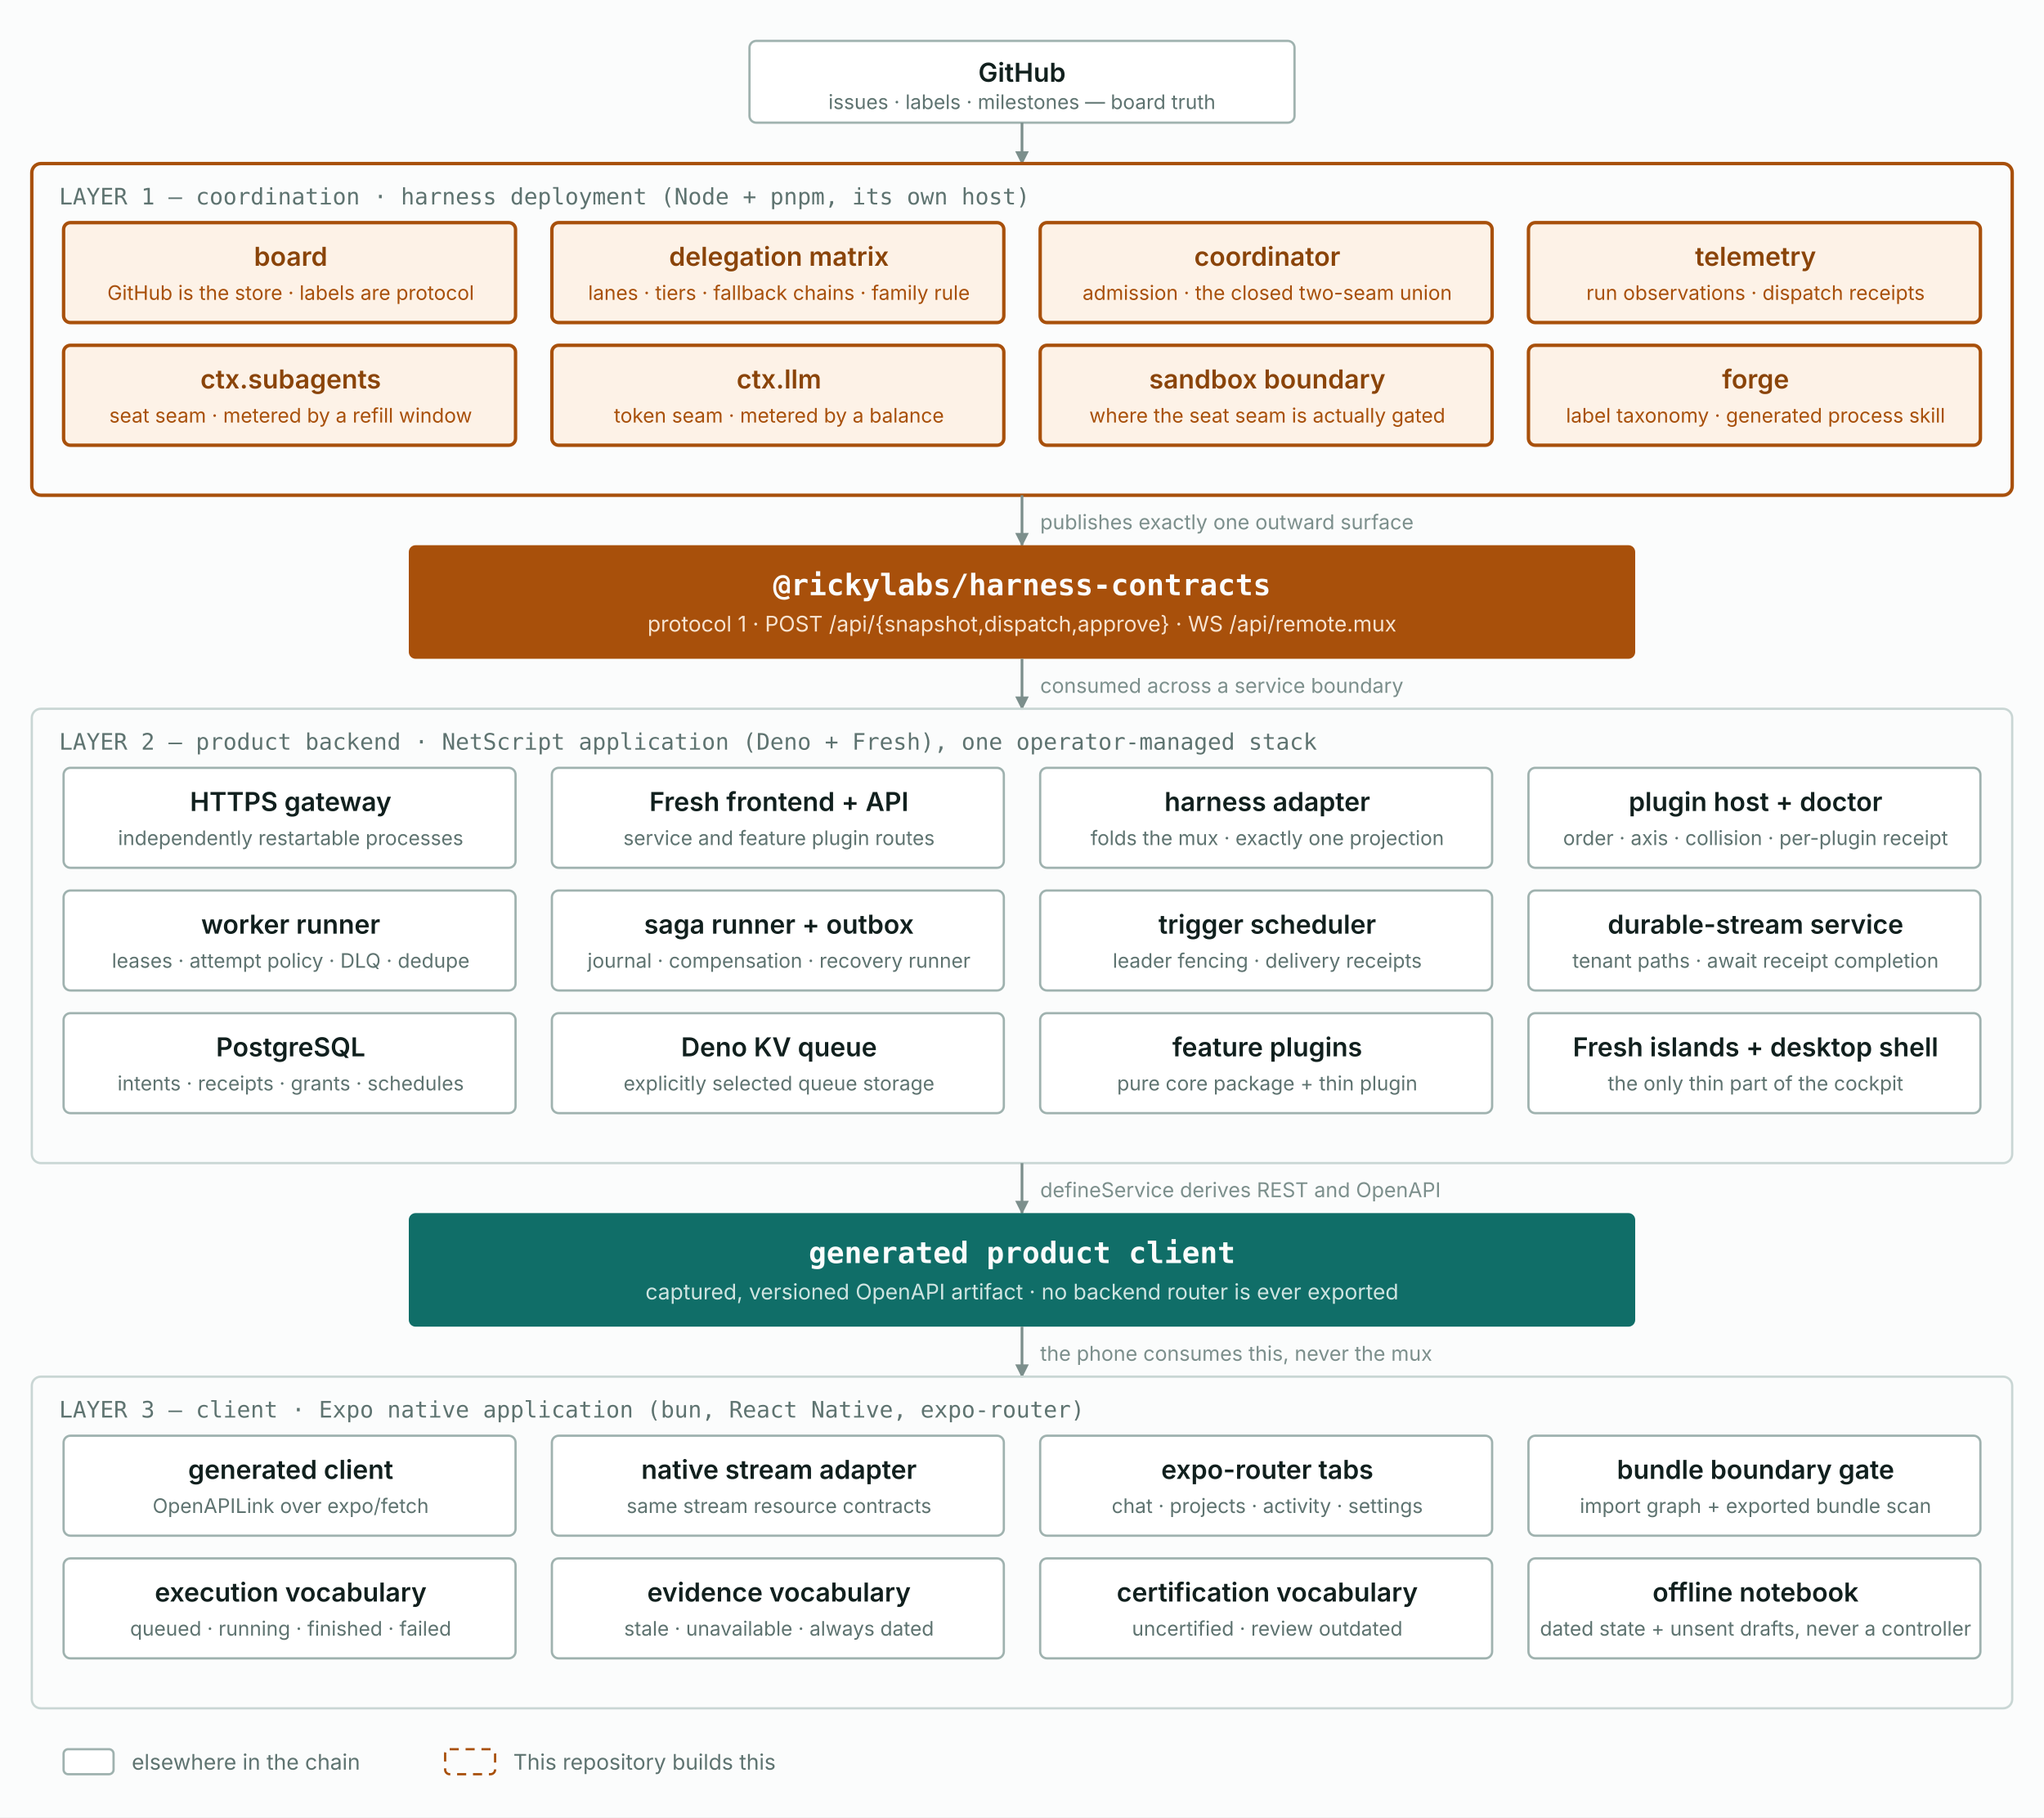
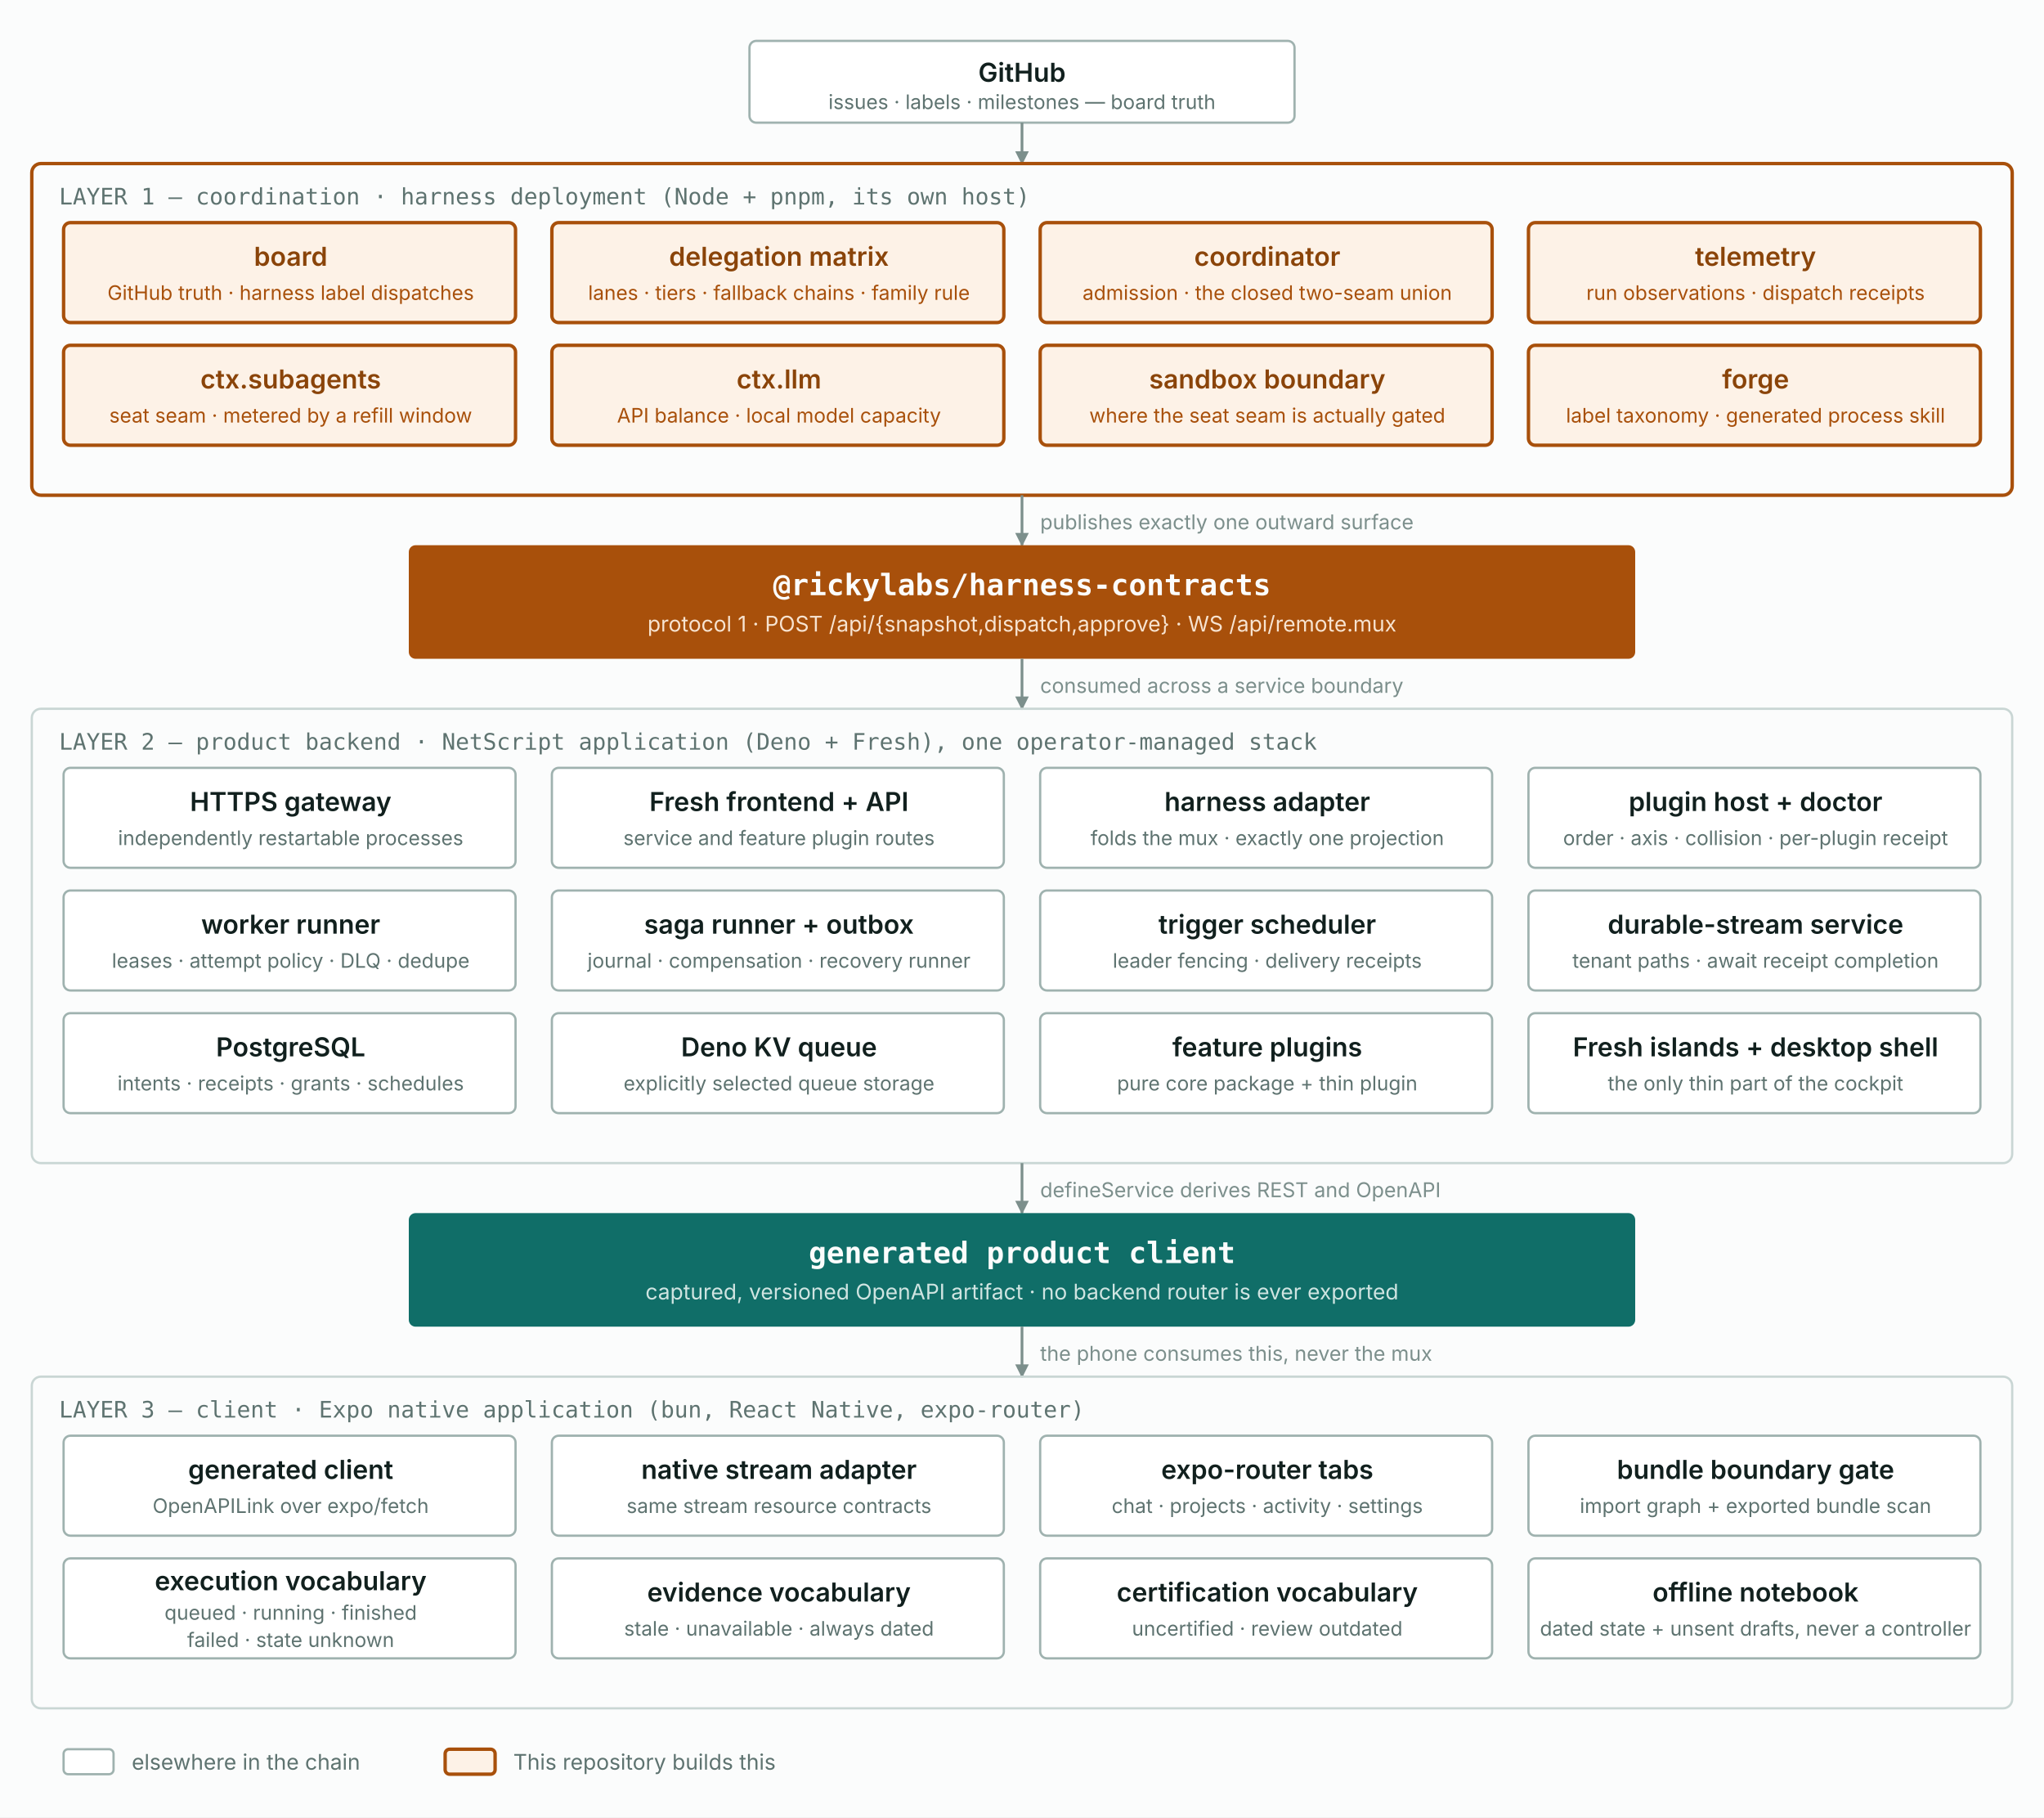
<svg xmlns="http://www.w3.org/2000/svg" viewBox="0 0 900 800" width="900" height="800" role="img" aria-label="Three-layer architecture. GitHub is board truth. Layer 1, coordination, publishes one contracts package. Layer 2, the product backend, consumes it and derives a generated client. Layer 3, the native client, consumes that generated client. Layer 1 and the contracts package are highlighted as this repository build scope.">
  <style>
    .bg    { fill: #FBFCFC; }
    .band  { fill: none; stroke: #C9D6D4; stroke-width: 1; }
    .node rect { fill: #FFFFFF; stroke: #9FB2AF; stroke-width: 1; }
    .node .t   { fill: #11201E; font: 600 11.5px system-ui, -apple-system, "Segoe UI", sans-serif; }
    .node .s   { fill: #5E7370; font: 400 8.8px system-ui, -apple-system, "Segoe UI", sans-serif; }
    .carrier rect { fill: #106E68; stroke: none; }
    .carrier .t   { fill: #FBFCFC; font: 700 13px ui-monospace, Menlo, Consolas, monospace; }
    .carrier .s   { fill: #CFE4E1; font: 400 9.5px system-ui, -apple-system, "Segoe UI", sans-serif; }
    .lbl   { fill: #5E7370; font: 400 10px ui-monospace, Menlo, Consolas, monospace; }
    .edge  { stroke: #7C8F8C; stroke-width: 1.2; fill: none; }
    .cap   { fill: #7C8F8C; font: 400 9px system-ui, -apple-system, "Segoe UI", sans-serif; }
    .lg    { fill: #5E7370; font: 400 9.5px system-ui, -apple-system, "Segoe UI", sans-serif; }
    /* --- build scope for this repository --- */
    #n-board rect, #n-matrix rect, #n-coord rect, #n-telemetry rect, #n-subagents rect, #n-llm rect, #n-sandbox rect, #n-forge rect { fill: #FDF2E7; stroke: #A8500B; stroke-width: 1.5; }
    #n-board .t, #n-matrix .t, #n-coord .t, #n-telemetry .t, #n-subagents .t, #n-llm .t, #n-sandbox .t, #n-forge .t { fill: #8A4409; }
    #n-board .s, #n-matrix .s, #n-coord .s, #n-telemetry .s, #n-subagents .s, #n-llm .s, #n-sandbox .s, #n-forge .s { fill: #A8500B; }
    #band1 { stroke: #A8500B; stroke-width: 1.5; }
    #n-carrier1 rect { fill: #A8500B; }
    #n-carrier1 .s { fill: #F7E3D0; }
  </style>
  <defs>
    <marker id="a" viewBox="0 0 10 10" refX="9" refY="5" markerWidth="5" markerHeight="5" orient="auto-start-reverse">
      <path d="M0 0 L10 5 L0 10 z" fill="#7C8F8C" />
    </marker>
    <marker id="ao" viewBox="0 0 10 10" refX="9" refY="5" markerWidth="5" markerHeight="5" orient="auto-start-reverse">
      <path d="M0 0 L10 5 L0 10 z" fill="#A8500B" />
    </marker>
  </defs>
  <rect class="bg" x="0" y="0" width="900" height="800" />
  <g class="node" id="n-github">
    <rect x="330" y="18" width="240" height="36" rx="3" />
    <text class="t" x="450" y="36" text-anchor="middle">GitHub</text>
    <text class="s" x="450" y="48" text-anchor="middle">issues · labels · milestones — board truth</text>
  </g>
  <line class="edge" x1="450" y1="54" x2="450" y2="72" marker-end="url(#a)" />
  <rect class="band" id="band1" x="14" y="72" width="872" height="146" rx="4" />
  <text class="lbl" x="26" y="90">LAYER 1 — coordination · harness deployment (Node + pnpm, its own host)</text>
  <g class="node" id="n-board">
    <rect x="28" y="98" width="199" height="44" rx="3" />
    <text class="t" x="128" y="117" text-anchor="middle">board</text>
-     <text class="s" x="128" y="132" text-anchor="middle">GitHub is the store · labels are protocol</text>
+     <text class="s" x="128" y="132" text-anchor="middle">GitHub truth · harness label dispatches</text>
  </g>
  <g class="node" id="n-matrix">
    <rect x="243" y="98" width="199" height="44" rx="3" />
    <text class="t" x="343" y="117" text-anchor="middle">delegation matrix</text>
    <text class="s" x="343" y="132" text-anchor="middle">lanes · tiers · fallback chains · family rule</text>
  </g>
  <g class="node" id="n-coord">
    <rect x="458" y="98" width="199" height="44" rx="3" />
    <text class="t" x="558" y="117" text-anchor="middle">coordinator</text>
    <text class="s" x="558" y="132" text-anchor="middle">admission · the closed two-seam union</text>
  </g>
  <g class="node" id="n-telemetry">
    <rect x="673" y="98" width="199" height="44" rx="3" />
    <text class="t" x="773" y="117" text-anchor="middle">telemetry</text>
    <text class="s" x="773" y="132" text-anchor="middle">run observations · dispatch receipts</text>
  </g>
  <g class="node" id="n-subagents">
    <rect x="28" y="152" width="199" height="44" rx="3" />
    <text class="t" x="128" y="171" text-anchor="middle">ctx.subagents</text>
    <text class="s" x="128" y="186" text-anchor="middle">seat seam · metered by a refill window</text>
  </g>
  <g class="node" id="n-llm">
    <rect x="243" y="152" width="199" height="44" rx="3" />
    <text class="t" x="343" y="171" text-anchor="middle">ctx.llm</text>
-     <text class="s" x="343" y="186" text-anchor="middle">token seam · metered by a balance</text>
+     <text class="s" x="343" y="186" text-anchor="middle">API balance · local model capacity</text>
  </g>
  <g class="node" id="n-sandbox">
    <rect x="458" y="152" width="199" height="44" rx="3" />
    <text class="t" x="558" y="171" text-anchor="middle">sandbox boundary</text>
    <text class="s" x="558" y="186" text-anchor="middle">where the seat seam is actually gated</text>
  </g>
  <g class="node" id="n-forge">
    <rect x="673" y="152" width="199" height="44" rx="3" />
    <text class="t" x="773" y="171" text-anchor="middle">forge</text>
    <text class="s" x="773" y="186" text-anchor="middle">label taxonomy · generated process skill</text>
  </g>
  <line class="edge" x1="450" y1="218" x2="450" y2="240" marker-end="url(#a)" />
  <text class="cap" x="458" y="233">publishes exactly one outward surface</text>
  <g class="carrier" id="n-carrier1">
    <rect x="180" y="240" width="540" height="50" rx="3" />
    <text class="t" x="450" y="262" text-anchor="middle">@rickylabs/harness-contracts</text>
    <text class="s" x="450" y="278" text-anchor="middle">protocol 1 · POST /api/{snapshot,dispatch,approve} · WS /api/remote.mux</text>
  </g>
  <line class="edge" x1="450" y1="290" x2="450" y2="312" marker-end="url(#a)" />
  <text class="cap" x="458" y="305">consumed across a service boundary</text>
  <rect class="band" id="band2" x="14" y="312" width="872" height="200" rx="4" />
  <text class="lbl" x="26" y="330">LAYER 2 — product backend · NetScript application (Deno + Fresh), one operator-managed stack</text>
  <g class="node" id="n-gateway">
    <rect x="28" y="338" width="199" height="44" rx="3" />
    <text class="t" x="128" y="357" text-anchor="middle">HTTPS gateway</text>
    <text class="s" x="128" y="372" text-anchor="middle">independently restartable processes</text>
  </g>
  <g class="node" id="n-fresh">
    <rect x="243" y="338" width="199" height="44" rx="3" />
    <text class="t" x="343" y="357" text-anchor="middle">Fresh frontend + API</text>
    <text class="s" x="343" y="372" text-anchor="middle">service and feature plugin routes</text>
  </g>
  <g class="node" id="n-adapter">
    <rect x="458" y="338" width="199" height="44" rx="3" />
    <text class="t" x="558" y="357" text-anchor="middle">harness adapter</text>
    <text class="s" x="558" y="372" text-anchor="middle">folds the mux · exactly one projection</text>
  </g>
  <g class="node" id="n-plugins">
    <rect x="673" y="338" width="199" height="44" rx="3" />
    <text class="t" x="773" y="357" text-anchor="middle">plugin host + doctor</text>
    <text class="s" x="773" y="372" text-anchor="middle">order · axis · collision · per-plugin receipt</text>
  </g>
  <g class="node" id="n-workers">
    <rect x="28" y="392" width="199" height="44" rx="3" />
    <text class="t" x="128" y="411" text-anchor="middle">worker runner</text>
    <text class="s" x="128" y="426" text-anchor="middle">leases · attempt policy · DLQ · dedupe</text>
  </g>
  <g class="node" id="n-sagas">
    <rect x="243" y="392" width="199" height="44" rx="3" />
    <text class="t" x="343" y="411" text-anchor="middle">saga runner + outbox</text>
    <text class="s" x="343" y="426" text-anchor="middle">journal · compensation · recovery runner</text>
  </g>
  <g class="node" id="n-triggers">
    <rect x="458" y="392" width="199" height="44" rx="3" />
    <text class="t" x="558" y="411" text-anchor="middle">trigger scheduler</text>
    <text class="s" x="558" y="426" text-anchor="middle">leader fencing · delivery receipts</text>
  </g>
  <g class="node" id="n-streams">
    <rect x="673" y="392" width="199" height="44" rx="3" />
    <text class="t" x="773" y="411" text-anchor="middle">durable-stream service</text>
    <text class="s" x="773" y="426" text-anchor="middle">tenant paths · await receipt completion</text>
  </g>
  <g class="node" id="n-postgres">
    <rect x="28" y="446" width="199" height="44" rx="3" />
    <text class="t" x="128" y="465" text-anchor="middle">PostgreSQL</text>
    <text class="s" x="128" y="480" text-anchor="middle">intents · receipts · grants · schedules</text>
  </g>
  <g class="node" id="n-kv">
    <rect x="243" y="446" width="199" height="44" rx="3" />
    <text class="t" x="343" y="465" text-anchor="middle">Deno KV queue</text>
    <text class="s" x="343" y="480" text-anchor="middle">explicitly selected queue storage</text>
  </g>
  <g class="node" id="n-features">
    <rect x="458" y="446" width="199" height="44" rx="3" />
    <text class="t" x="558" y="465" text-anchor="middle">feature plugins</text>
    <text class="s" x="558" y="480" text-anchor="middle">pure core package + thin plugin</text>
  </g>
  <g class="node" id="n-shell">
    <rect x="673" y="446" width="199" height="44" rx="3" />
    <text class="t" x="773" y="465" text-anchor="middle">Fresh islands + desktop shell</text>
    <text class="s" x="773" y="480" text-anchor="middle">the only thin part of the cockpit</text>
  </g>
  <line class="edge" x1="450" y1="512" x2="450" y2="534" marker-end="url(#a)" />
  <text class="cap" x="458" y="527">defineService derives REST and OpenAPI</text>
  <g class="carrier" id="n-carrier2">
    <rect x="180" y="534" width="540" height="50" rx="3" />
    <text class="t" x="450" y="556" text-anchor="middle">generated product client</text>
    <text class="s" x="450" y="572" text-anchor="middle">captured, versioned OpenAPI artifact · no backend router is ever exported</text>
  </g>
  <line class="edge" x1="450" y1="584" x2="450" y2="606" marker-end="url(#a)" />
  <text class="cap" x="458" y="599">the phone consumes this, never the mux</text>
  <rect class="band" id="band3" x="14" y="606" width="872" height="146" rx="4" />
  <text class="lbl" x="26" y="624">LAYER 3 — client · Expo native application (bun, React Native, expo-router)</text>
  <g class="node" id="n-client">
    <rect x="28" y="632" width="199" height="44" rx="3" />
    <text class="t" x="128" y="651" text-anchor="middle">generated client</text>
    <text class="s" x="128" y="666" text-anchor="middle">OpenAPILink over expo/fetch</text>
  </g>
  <g class="node" id="n-stream">
    <rect x="243" y="632" width="199" height="44" rx="3" />
    <text class="t" x="343" y="651" text-anchor="middle">native stream adapter</text>
    <text class="s" x="343" y="666" text-anchor="middle">same stream resource contracts</text>
  </g>
  <g class="node" id="n-tabs">
    <rect x="458" y="632" width="199" height="44" rx="3" />
    <text class="t" x="558" y="651" text-anchor="middle">expo-router tabs</text>
    <text class="s" x="558" y="666" text-anchor="middle">chat · projects · activity · settings</text>
  </g>
  <g class="node" id="n-boundary">
    <rect x="673" y="632" width="199" height="44" rx="3" />
    <text class="t" x="773" y="651" text-anchor="middle">bundle boundary gate</text>
    <text class="s" x="773" y="666" text-anchor="middle">import graph + exported bundle scan</text>
  </g>
  <g class="node" id="n-exec">
    <rect x="28" y="686" width="199" height="44" rx="3" />
-     <text class="t" x="128" y="705" text-anchor="middle">execution vocabulary</text>
-     <text class="s" x="128" y="720" text-anchor="middle">queued · running · finished · failed</text>
+     <text class="t" x="128" y="700" text-anchor="middle">execution vocabulary</text>
+     <text class="s" x="128" y="713" text-anchor="middle">queued · running · finished</text>
+     <text class="s" x="128" y="725" text-anchor="middle">failed · state unknown</text>
  </g>
  <g class="node" id="n-evidence">
    <rect x="243" y="686" width="199" height="44" rx="3" />
    <text class="t" x="343" y="705" text-anchor="middle">evidence vocabulary</text>
    <text class="s" x="343" y="720" text-anchor="middle">stale · unavailable · always dated</text>
  </g>
  <g class="node" id="n-cert">
    <rect x="458" y="686" width="199" height="44" rx="3" />
    <text class="t" x="558" y="705" text-anchor="middle">certification vocabulary</text>
    <text class="s" x="558" y="720" text-anchor="middle">uncertified · review outdated</text>
  </g>
  <g class="node" id="n-offline">
    <rect x="673" y="686" width="199" height="44" rx="3" />
    <text class="t" x="773" y="705" text-anchor="middle">offline notebook</text>
    <text class="s" x="773" y="720" text-anchor="middle">dated state + unsent drafts, never a controller</text>
  </g>
  <rect x="28" y="770" width="22" height="11" rx="2" fill="#FFFFFF" stroke="#9FB2AF" />
  <text class="lg" x="58" y="779">elsewhere in the chain</text>
-   <rect x="196" y="770" width="22" height="11" rx="2" fill="none" stroke="#A8500B" stroke-dasharray="4 3" />
+   <rect x="196" y="770" width="22" height="11" rx="2" fill="#FDF2E7" stroke="#A8500B" stroke-width="1.5" />
  <text class="lg" x="226" y="779" fill="#A8500B">This repository builds this</text>
</svg>
